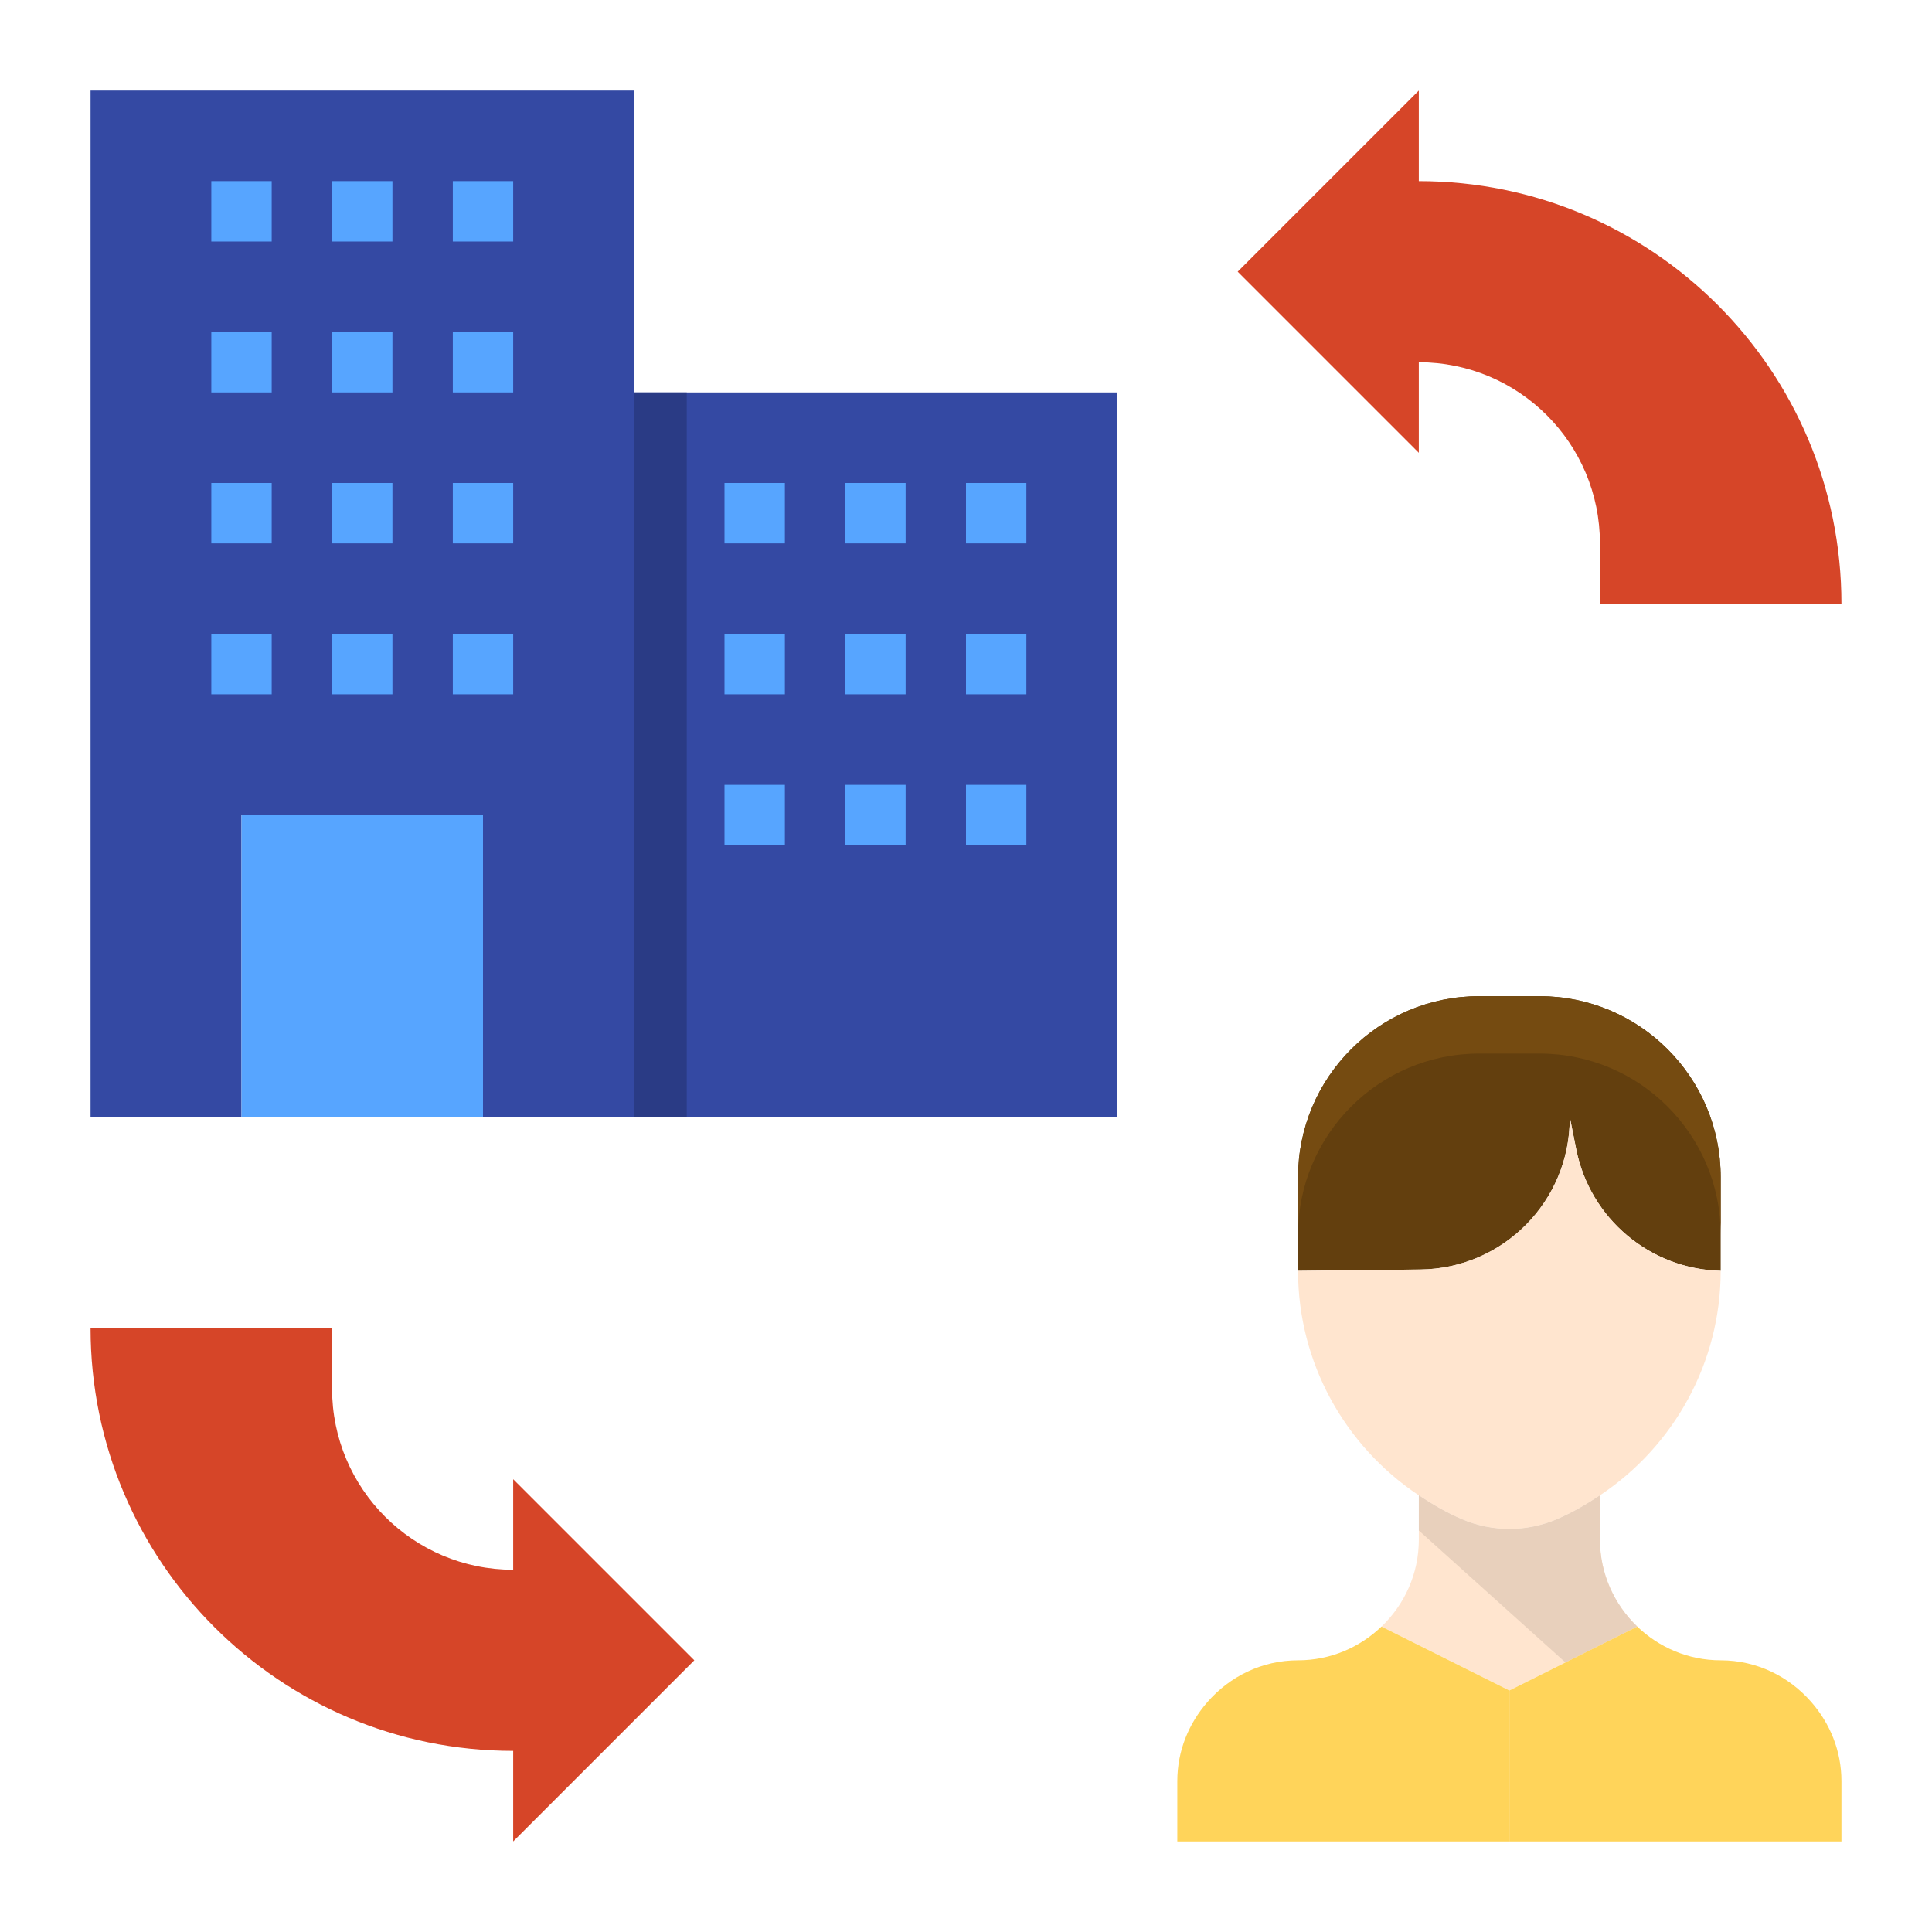
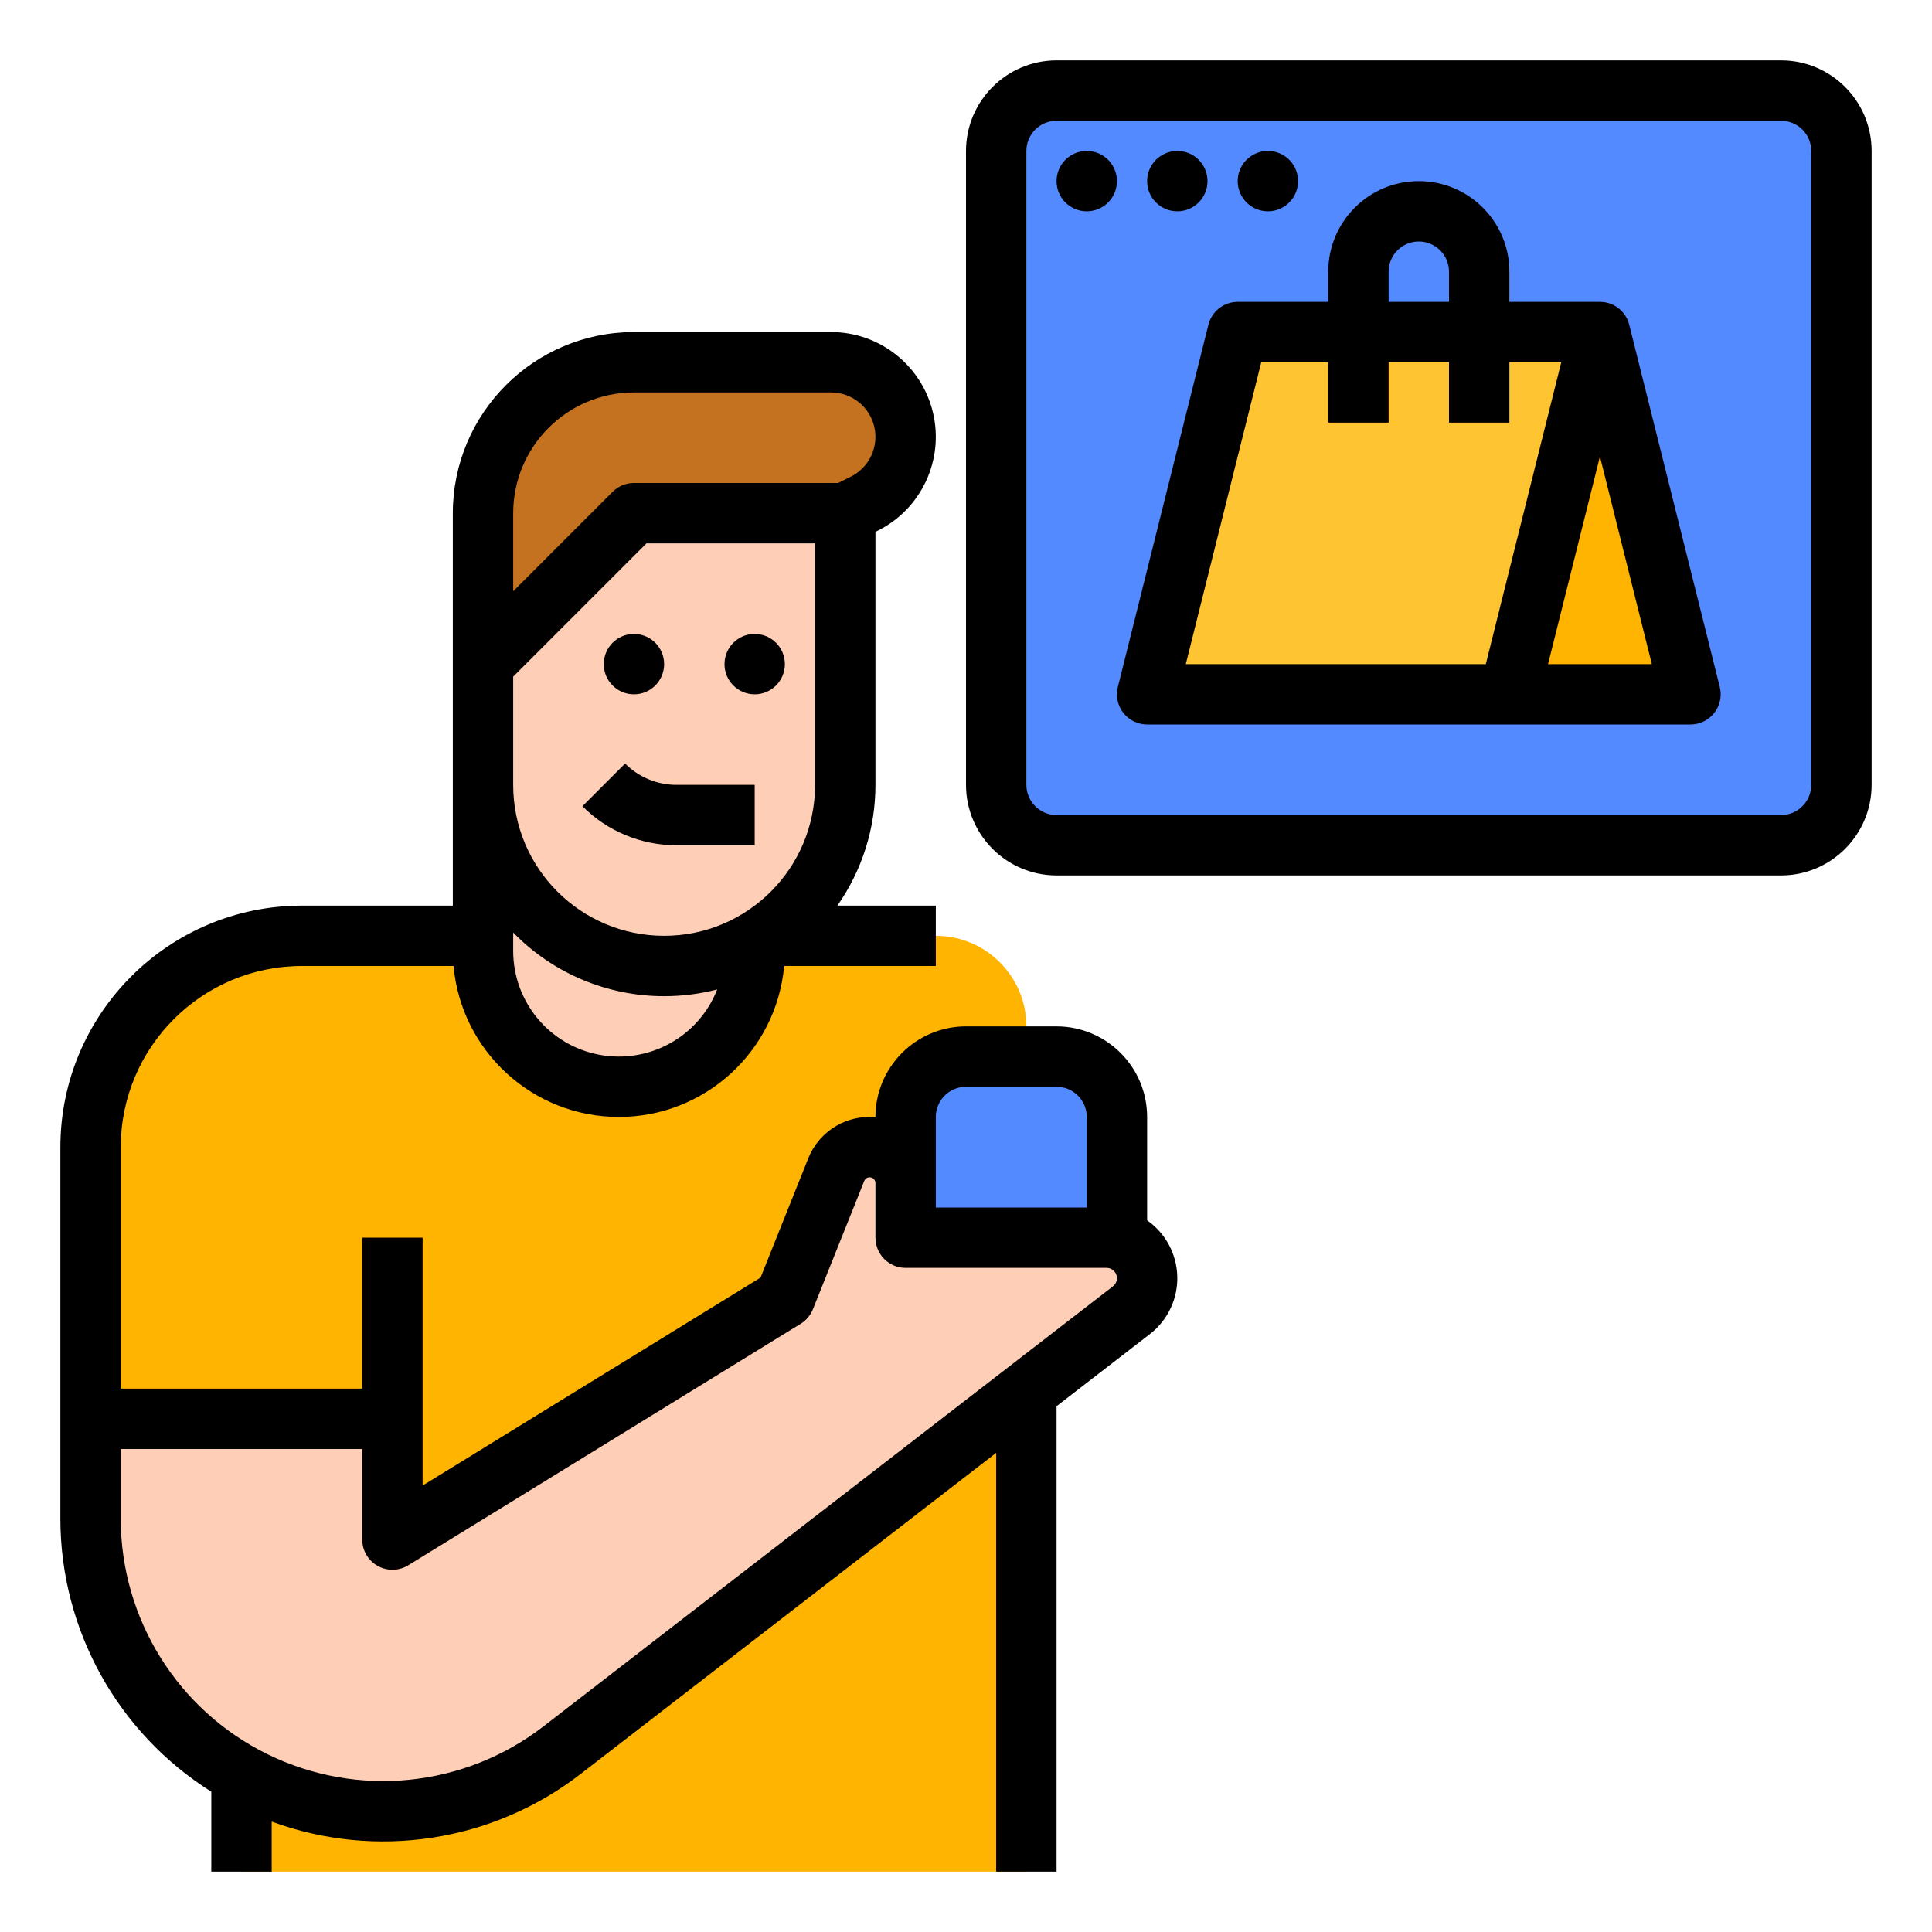
- <svg xmlns="http://www.w3.org/2000/svg" id="Layer_1_1_" enable-background="new 0 0 64 64" height="512" viewBox="0 0 64 64" width="512">
-   <path d="m17 58v3l6-6-6-6v3c-3.314 0-6-2.686-6-6v-2h-8c0 7.732 6.268 14 14 14z" fill="#d64528" />
-   <path d="m47 6v-3l-6 6 6 6v-3c3.314 0 6 2.686 6 6v2h8c0-7.732-6.268-14-14-14z" fill="#d64528" />
-   <path d="m54.236 53.882c-.759-.728-1.236-1.747-1.236-2.882v-1.465c-.449.299-.917.573-1.424.79-1.006.431-2.145.431-3.151 0-.507-.217-.976-.491-1.424-.79v1.465c0 1.135-.477 2.154-1.236 2.882l4.235 2.118z" fill="#ffe5cf" />
-   <path d="m52 37.049v-.049l.215 1.076c.459 2.294 2.446 3.964 4.785 4.022v-3.098c0-3.314-2.686-6-6-6h-2c-3.314 0-6 2.686-6 6v3.099l4.05-.044c2.742-.031 4.95-2.263 4.95-5.006z" fill="#633f0e" />
-   <path d="m51.576 50.325c.507-.217.976-.491 1.424-.79 2.462-1.639 4-4.408 4-7.436-2.339-.058-4.326-1.728-4.785-4.022l-.215-1.077v.049c0 2.743-2.208 4.975-4.95 5.005l-4.05.045c0 3.028 1.538 5.797 4 7.436.449.299.917.573 1.424.79 1.007.431 2.145.431 3.152 0z" fill="#ffe5cf" />
-   <path d="m51 33h-2c-3.314 0-6 2.686-6 6v1.901c0-3.314 2.686-6 6-6h2c3.314 0 6 2.686 6 6v-1.901c0-3.314-2.686-6-6-6z" fill="#754b11" />
-   <path d="m51.857 55.071 2.379-1.19c-.759-.727-1.236-1.746-1.236-2.881v-1.465c-.449.299-.917.573-1.424.79-1.006.431-2.145.431-3.151 0-.507-.217-.976-.491-1.424-.79v1.165z" fill="#e8d0bc" />
-   <path d="m45.764 53.882c-.719.689-1.69 1.118-2.764 1.118-1.202 0-2.267.541-3 1.38-.615.703-1 1.613-1 2.62v2h11v-5z" fill="#ffd45a" />
-   <path d="m54.236 53.882c.719.689 1.69 1.118 2.764 1.118 1.202 0 2.267.541 3 1.38.615.703 1 1.613 1 2.62v2h-11v-5z" fill="#ffd45a" />
-   <path d="m21 13v24h6 10v-24z" fill="#3449a3" />
-   <path d="m3 3v34h5v-10h8v10h5v-24-10z" fill="#3449a3" />
-   <path d="m8 27h8v10h-8z" fill="#57a5ff" />
-   <path d="m21 13h1.75v24h-1.75z" fill="#2a3b85" />
-   <g fill="#57a5ff">
-     <path d="m7 6h2v2h-2z" />
-     <path d="m11 6h2v2h-2z" />
-     <path d="m15 6h2v2h-2z" />
-     <path d="m7 11h2v2h-2z" />
-     <path d="m11 11h2v2h-2z" />
-     <path d="m15 11h2v2h-2z" />
-     <path d="m7 16h2v2h-2z" />
-     <path d="m11 16h2v2h-2z" />
-     <path d="m15 16h2v2h-2z" />
-     <path d="m7 21h2v2h-2z" />
-     <path d="m11 21h2v2h-2z" />
-     <path d="m15 21h2v2h-2z" />
-     <path d="m24 16h2v2h-2z" />
-     <path d="m28 16h2v2h-2z" />
-     <path d="m32 16h2v2h-2z" />
-     <path d="m24 21h2v2h-2z" />
-     <path d="m28 21h2v2h-2z" />
-     <path d="m32 21h2v2h-2z" />
-     <path d="m24 26h2v2h-2z" />
-     <path d="m28 26h2v2h-2z" />
-     <path d="m32 26h2v2h-2z" />
-   </g>
+ <svg xmlns="http://www.w3.org/2000/svg" id="filled_outline" data-name="filled outline" viewBox="0 0 512 512" width="512" height="512">
+   <rect x="264" y="24" width="224" height="200" rx="16" style="fill:#548aff" />
+   <polygon points="424 88 448 184 304 184 328 88 424 88" style="fill:#ffc431" />
+   <path d="M272,272V496H64V384H24V304a56,56,0,0,1,56-56H248A24,24,0,0,1,272,272Z" style="fill:#ffb401" />
+   <path d="M200,200v52a36,36,0,0,1-72,0V200Z" style="fill:#ffceb6" />
+   <path d="M224,136v72a48,48,0,0,1-48,48H176a48,48,0,0,1-48-48V176l40-40Z" style="fill:#ffceb6" />
+   <path d="M224,136l5.068-2.534A19.777,19.777,0,0,0,240,115.777v0a19.777,19.777,0,0,0-19.777-19.777H168a40,40,0,0,0-40,40v40l40-40Z" style="fill:#c47220" />
+   <path d="M240,336V296a16,16,0,0,1,16-16h24a16,16,0,0,1,16,16v40Z" style="fill:#548aff" />
+   <polygon points="400 184 424 88 448 184 400 184" style="fill:#ffb401" />
+   <path d="M104,376v32l104-64,13.601-34.003A9.541,9.541,0,0,1,230.459,304h0A9.541,9.541,0,0,1,240,313.541V328h53.269A10.731,10.731,0,0,1,304,338.731h0a10.731,10.731,0,0,1-4.169,8.491L148.942,463.817A77.534,77.534,0,0,1,101.534,480h-0A77.534,77.534,0,0,1,24,402.466V376Z" style="fill:#ffceb6" />
+   <circle cx="168" cy="176" r="8" />
+   <path d="M200,224V208H179.313a19.187,19.187,0,0,1-13.657-5.657l-11.313,11.313A35.082,35.082,0,0,0,179.313,224Z" />
+   <circle cx="200" cy="176" r="8" />
+   <path d="M56,474.82V496H72V482.74a85.537,85.537,0,0,0,81.834-12.593L264,385.019V496h16V372.656l24.722-19.103A18.708,18.708,0,0,0,304,323.402V296a24.027,24.027,0,0,0-24-24H256a24.027,24.027,0,0,0-24,24v.078c-.509-.045-1.021-.078-1.541-.078a17.456,17.456,0,0,0-16.286,11.026l-12.619,31.547L112,393.684V328H96v40H32V304a48.054,48.054,0,0,1,48-48h40.19a43.991,43.991,0,0,0,87.62,0H248V240H221.917A55.672,55.672,0,0,0,232,208V140.944l.645-.323A27.777,27.777,0,0,0,220.223,88H168a48.054,48.054,0,0,0-48,48V240H80a64.073,64.073,0,0,0-64,64v98.466A85.53,85.53,0,0,0,56,474.82ZM168,104h52.223a11.777,11.777,0,0,1,5.267,22.311L222.112,128H168a7.999,7.999,0,0,0-5.657,2.343L136,156.687V136A32.036,32.036,0,0,1,168,104Zm-32,75.313L171.313,144H216v64a40,40,0,0,1-80,0ZM176,264a55.902,55.902,0,0,0,14.064-1.79A27.995,27.995,0,0,1,136,252v-4.862A55.824,55.824,0,0,0,176,264Zm72,32a8.009,8.009,0,0,1,8-8h24a8.009,8.009,0,0,1,8,8v24H248ZM32,384H96v24a8,8,0,0,0,12.193,6.813l104-64a8,8,0,0,0,3.235-3.842l13.602-34.003a1.54,1.54,0,0,1,2.971.572V328a8,8,0,0,0,8,8h53.269a2.731,2.731,0,0,1,1.67,4.892L144.05,457.487A69.534,69.534,0,0,1,32,402.466Z" />
+   <path d="M472,16H280a24.027,24.027,0,0,0-24,24V208a24.027,24.027,0,0,0,24,24H472a24.027,24.027,0,0,0,24-24V40A24.027,24.027,0,0,0,472,16Zm8,192a8.009,8.009,0,0,1-8,8H280a8.009,8.009,0,0,1-8-8V40a8.009,8.009,0,0,1,8-8H472a8.009,8.009,0,0,1,8,8Z" />
+   <circle cx="288" cy="48" r="8" />
+   <circle cx="312" cy="48" r="8" />
+   <circle cx="336" cy="48" r="8" />
+   <path d="M431.761,86.06A8.001,8.001,0,0,0,424,80H400V72a24,24,0,0,0-48,0v8H328a8.001,8.001,0,0,0-7.761,6.06l-24,96A8,8,0,0,0,304,192H448a8,8,0,0,0,7.761-9.94ZM368,72a8,8,0,0,1,16,0v8H368ZM334.246,96H352v16h16V96h16v16h16V96h13.754l-20,80H314.246Zm76,80,13.754-55.015L437.754,176Z" />
</svg>
